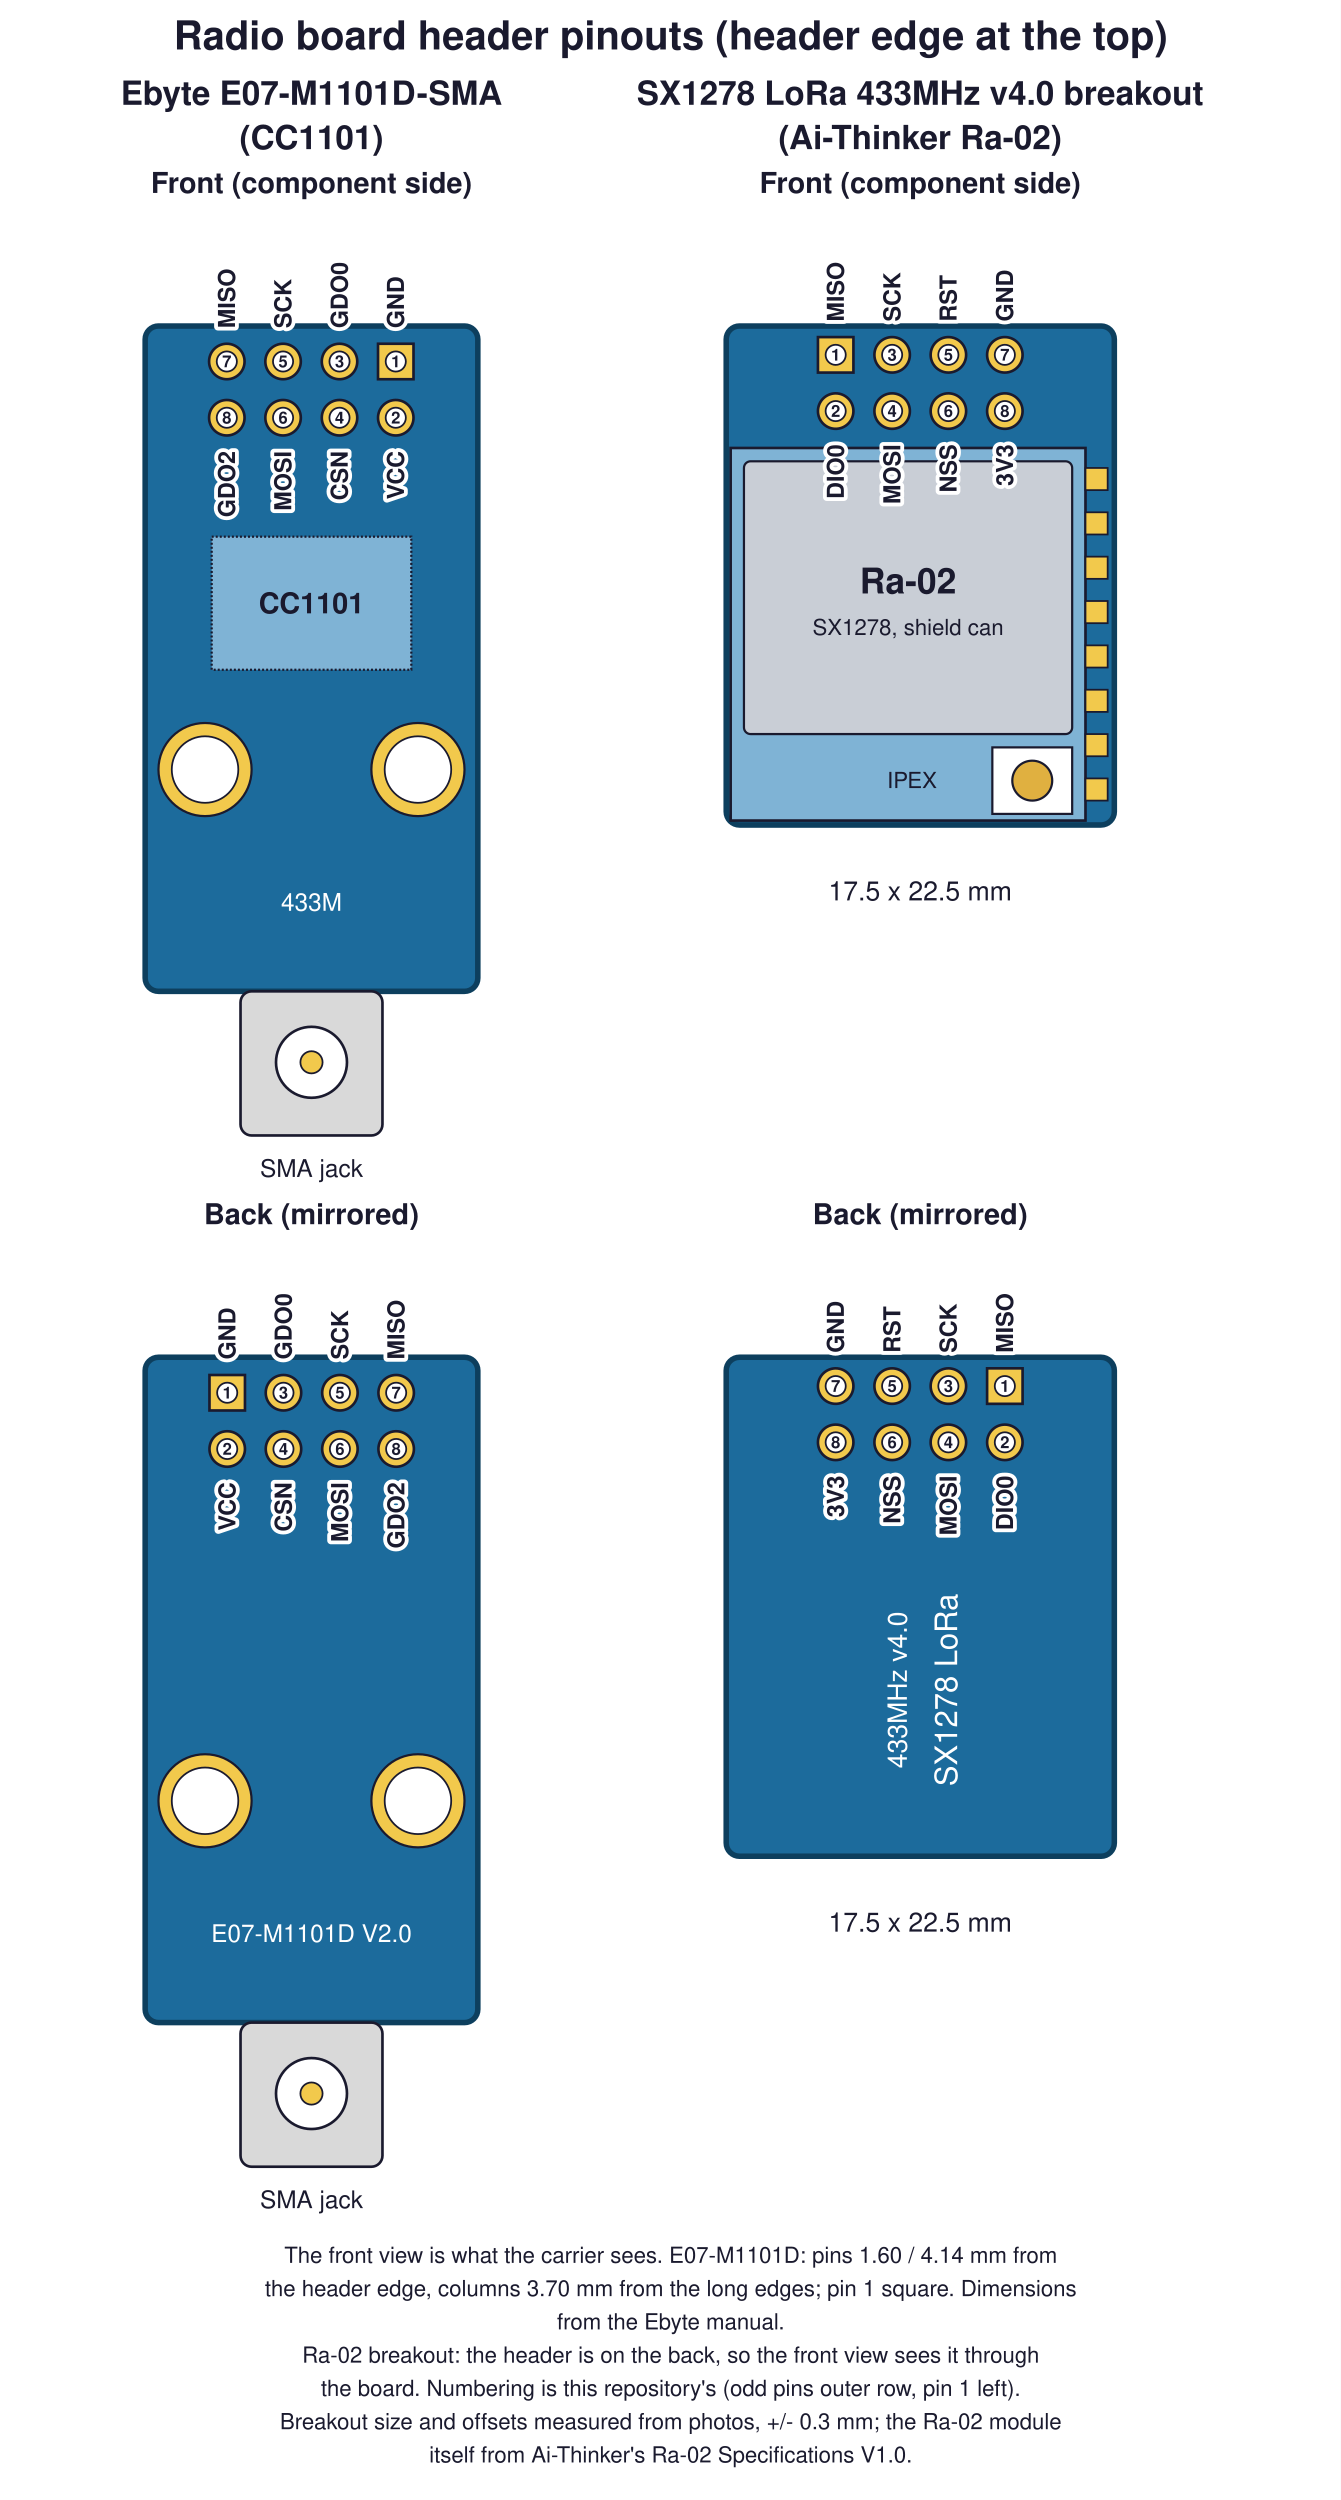
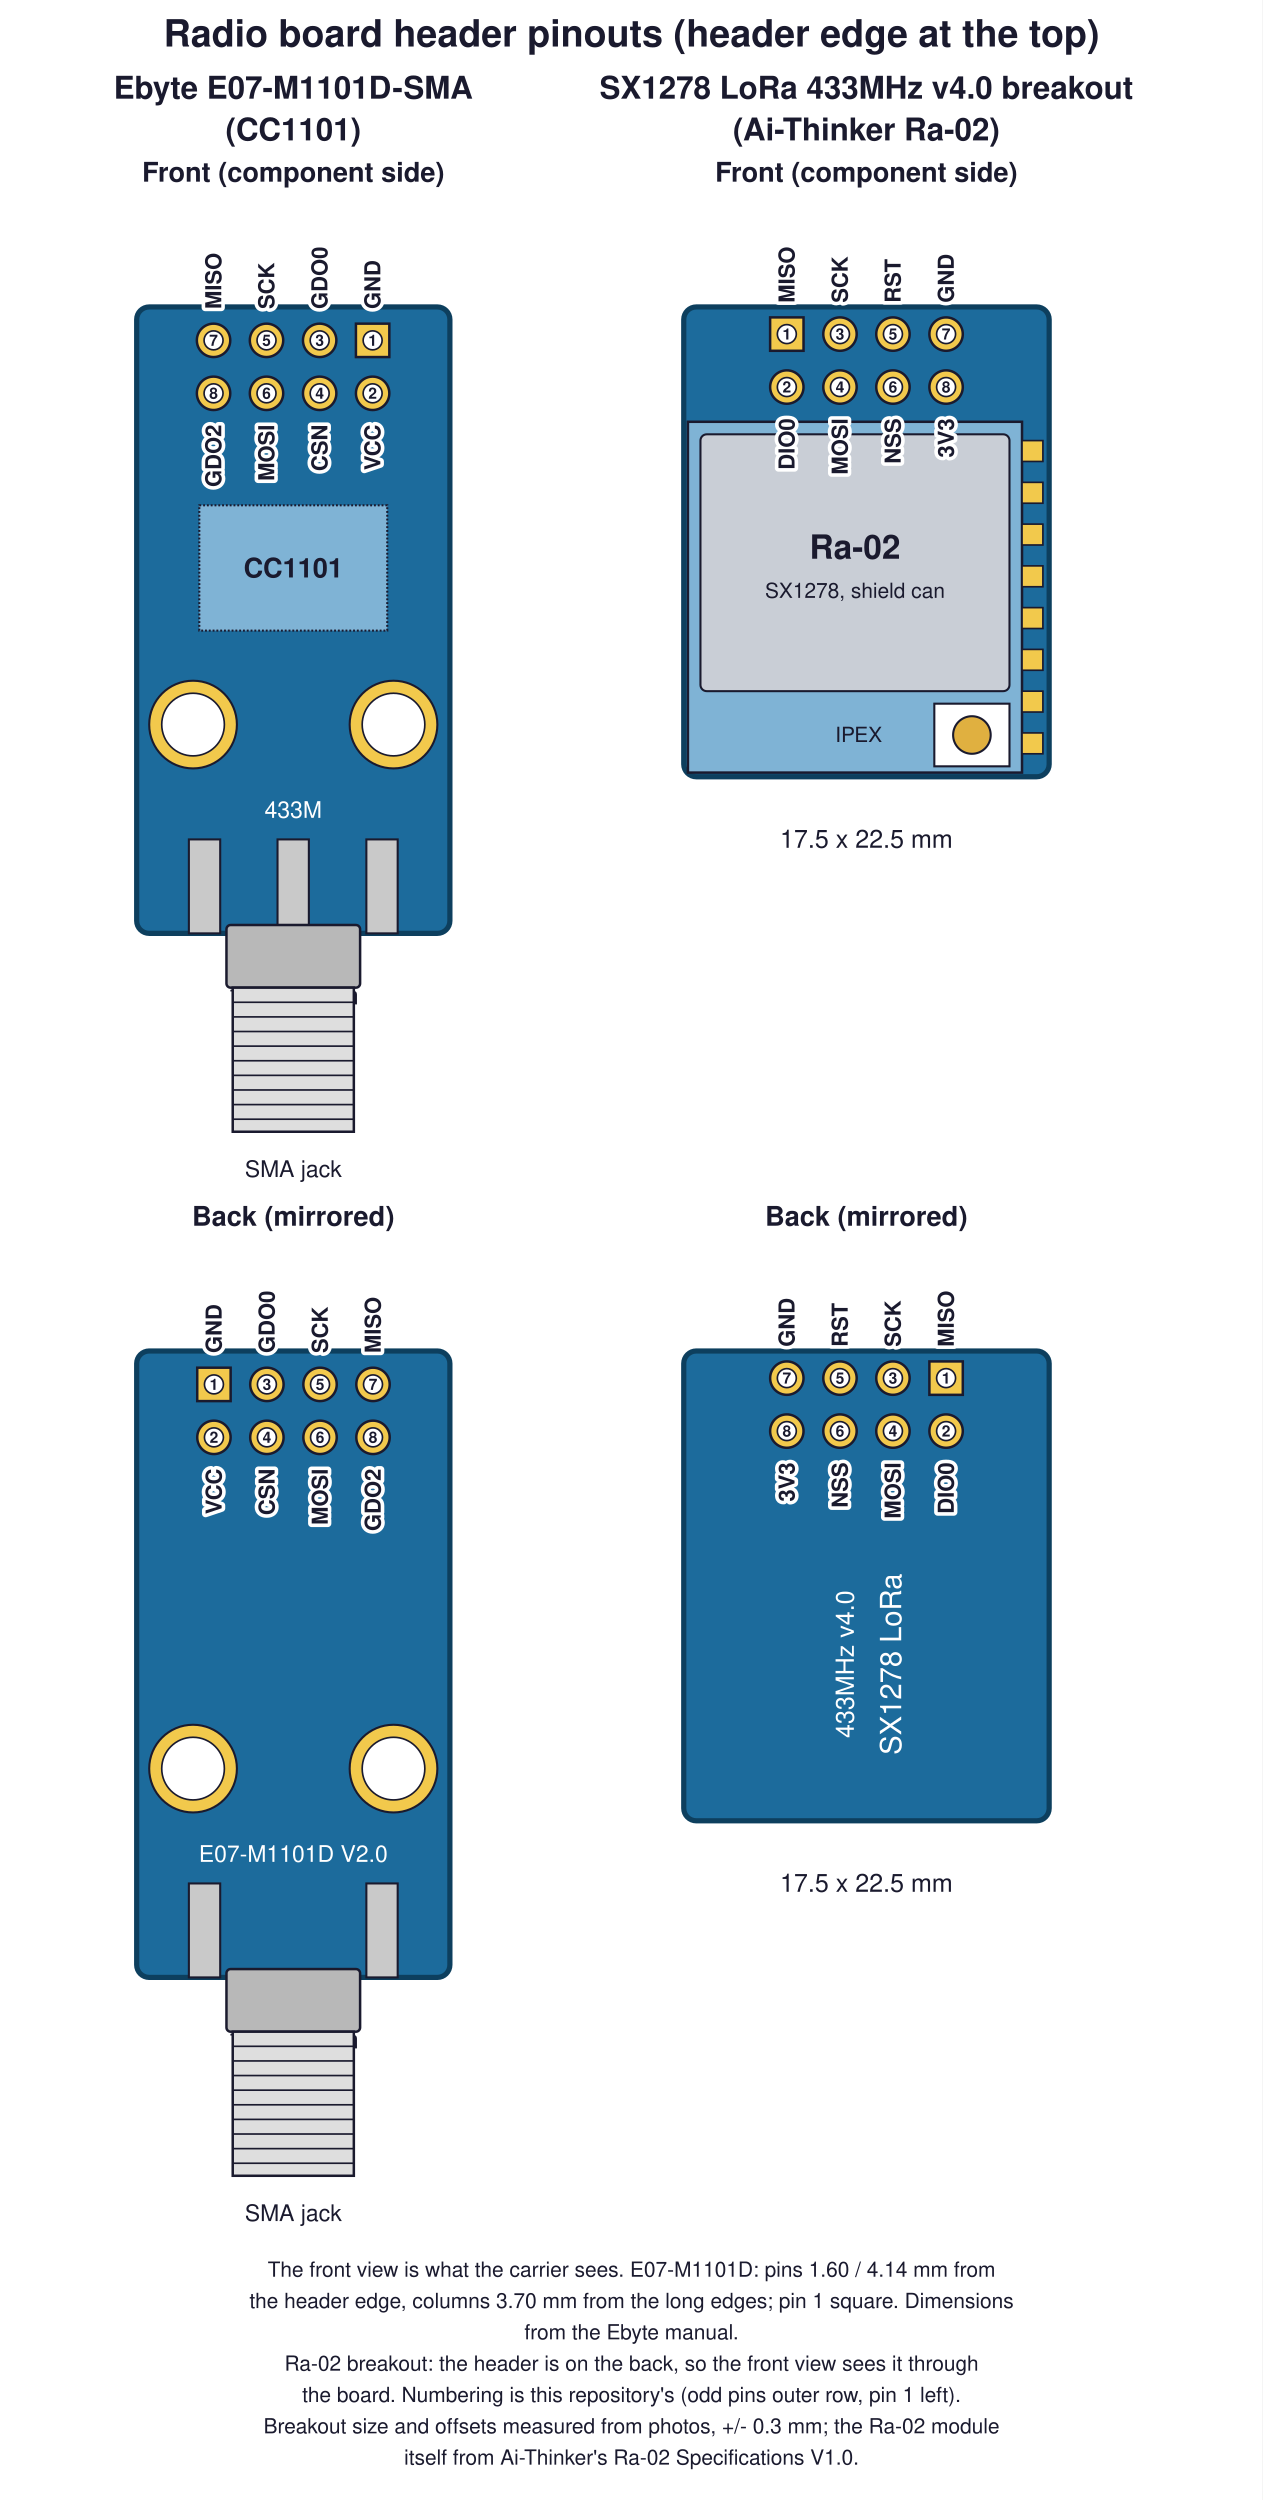
- <svg xmlns="http://www.w3.org/2000/svg" width="665" height="1240" viewBox="0 0 665 1240">
+ <svg xmlns="http://www.w3.org/2000/svg" width="665" height="1317" viewBox="0 0 665 1317">
  <rect width="100%" height="100%" fill="#ffffff" />
  <text x="332.7" y="17.6" font-size="19.8" font-family="Helvetica, Arial, sans-serif" font-weight="bold" fill="#1a1a2e" text-anchor="middle" dominant-baseline="middle">Radio board header pinouts (header edge at the top)</text>
  <text x="154.5" y="46.2" font-size="16.5" font-family="Helvetica, Arial, sans-serif" font-weight="bold" fill="#1a1a2e" text-anchor="middle" dominant-baseline="middle">Ebyte E07-M1101D-SMA</text>
  <text x="154.5" y="68.2" font-size="16.5" font-family="Helvetica, Arial, sans-serif" font-weight="bold" fill="#1a1a2e" text-anchor="middle" dominant-baseline="middle">(CC1101)</text>
  <g transform="translate(72.0 161.7)">
    <text x="82.5" y="-66.0" font-size="14.3" font-family="Helvetica, Arial, sans-serif" font-weight="bold" fill="#1a1a2e" text-anchor="middle">Front (component side)</text>
    <rect x="0.0" y="0.0" width="165.0" height="330.0" rx="6.6" fill="#1c6b9c" stroke="#0d3f5e" stroke-width="2.75" />
    <text x="82.5" y="363.0" font-size="13.2" font-family="Helvetica, Arial, sans-serif" font-weight="normal" fill="#1a1a2e" text-anchor="middle" dominant-baseline="middle">15 x 30 mm</text>
    <rect x="115.5" y="8.8" width="17.6" height="17.6" rx="0.0" fill="#f2c94c" stroke="#1a1a2e" stroke-width="1.32" />
    <circle cx="124.3" cy="17.6" r="5.0" fill="#ffffff" stroke="#1a1a2e" stroke-width="0.88" />
    <text x="124.3" y="17.6" font-size="8.2" font-family="Helvetica, Arial, sans-serif" font-weight="bold" fill="#1a1a2e" text-anchor="middle" dominant-baseline="middle">1</text>
    <text x="124.3" y="1.1" font-size="11.6" font-family="Helvetica, Arial, sans-serif" font-weight="bold" fill="#1a1a2e" text-anchor="start" dominant-baseline="middle" transform="rotate(-90 124.3 1.1)" stroke="#ffffff" stroke-width="3.8" paint-order="stroke" stroke-linejoin="round">GND</text>
    <circle cx="124.3" cy="45.5" r="8.8" fill="#f2c94c" stroke="#1a1a2e" stroke-width="1.32" />
    <circle cx="124.3" cy="45.5" r="5.0" fill="#ffffff" stroke="#1a1a2e" stroke-width="0.88" />
    <text x="124.3" y="45.5" font-size="8.2" font-family="Helvetica, Arial, sans-serif" font-weight="bold" fill="#1a1a2e" text-anchor="middle" dominant-baseline="middle">2</text>
    <text x="124.3" y="62.0" font-size="11.6" font-family="Helvetica, Arial, sans-serif" font-weight="bold" fill="#1a1a2e" text-anchor="end" dominant-baseline="middle" transform="rotate(-90 124.3 62.0)" stroke="#ffffff" stroke-width="3.8" paint-order="stroke" stroke-linejoin="round">VCC</text>
    <circle cx="96.4" cy="17.6" r="8.8" fill="#f2c94c" stroke="#1a1a2e" stroke-width="1.32" />
    <circle cx="96.4" cy="17.6" r="5.0" fill="#ffffff" stroke="#1a1a2e" stroke-width="0.88" />
    <text x="96.4" y="17.6" font-size="8.2" font-family="Helvetica, Arial, sans-serif" font-weight="bold" fill="#1a1a2e" text-anchor="middle" dominant-baseline="middle">3</text>
    <text x="96.4" y="1.1" font-size="11.6" font-family="Helvetica, Arial, sans-serif" font-weight="bold" fill="#1a1a2e" text-anchor="start" dominant-baseline="middle" transform="rotate(-90 96.4 1.1)" stroke="#ffffff" stroke-width="3.8" paint-order="stroke" stroke-linejoin="round">GDO0</text>
    <circle cx="96.4" cy="45.5" r="8.8" fill="#f2c94c" stroke="#1a1a2e" stroke-width="1.32" />
    <circle cx="96.4" cy="45.5" r="5.0" fill="#ffffff" stroke="#1a1a2e" stroke-width="0.88" />
    <text x="96.4" y="45.5" font-size="8.2" font-family="Helvetica, Arial, sans-serif" font-weight="bold" fill="#1a1a2e" text-anchor="middle" dominant-baseline="middle">4</text>
    <text x="96.4" y="62.0" font-size="11.6" font-family="Helvetica, Arial, sans-serif" font-weight="bold" fill="#1a1a2e" text-anchor="end" dominant-baseline="middle" transform="rotate(-90 96.4 62.0)" stroke="#ffffff" stroke-width="3.8" paint-order="stroke" stroke-linejoin="round">CSN</text>
    <circle cx="68.4" cy="17.6" r="8.8" fill="#f2c94c" stroke="#1a1a2e" stroke-width="1.32" />
    <circle cx="68.4" cy="17.6" r="5.0" fill="#ffffff" stroke="#1a1a2e" stroke-width="0.88" />
    <text x="68.4" y="17.6" font-size="8.2" font-family="Helvetica, Arial, sans-serif" font-weight="bold" fill="#1a1a2e" text-anchor="middle" dominant-baseline="middle">5</text>
    <text x="68.4" y="1.1" font-size="11.6" font-family="Helvetica, Arial, sans-serif" font-weight="bold" fill="#1a1a2e" text-anchor="start" dominant-baseline="middle" transform="rotate(-90 68.4 1.1)" stroke="#ffffff" stroke-width="3.8" paint-order="stroke" stroke-linejoin="round">SCK</text>
    <circle cx="68.4" cy="45.5" r="8.8" fill="#f2c94c" stroke="#1a1a2e" stroke-width="1.32" />
    <circle cx="68.4" cy="45.5" r="5.0" fill="#ffffff" stroke="#1a1a2e" stroke-width="0.88" />
    <text x="68.4" y="45.5" font-size="8.2" font-family="Helvetica, Arial, sans-serif" font-weight="bold" fill="#1a1a2e" text-anchor="middle" dominant-baseline="middle">6</text>
    <text x="68.4" y="62.0" font-size="11.6" font-family="Helvetica, Arial, sans-serif" font-weight="bold" fill="#1a1a2e" text-anchor="end" dominant-baseline="middle" transform="rotate(-90 68.4 62.0)" stroke="#ffffff" stroke-width="3.8" paint-order="stroke" stroke-linejoin="round">MOSI</text>
    <circle cx="40.5" cy="17.6" r="8.8" fill="#f2c94c" stroke="#1a1a2e" stroke-width="1.32" />
    <circle cx="40.5" cy="17.6" r="5.0" fill="#ffffff" stroke="#1a1a2e" stroke-width="0.88" />
    <text x="40.5" y="17.6" font-size="8.2" font-family="Helvetica, Arial, sans-serif" font-weight="bold" fill="#1a1a2e" text-anchor="middle" dominant-baseline="middle">7</text>
    <text x="40.5" y="1.1" font-size="11.6" font-family="Helvetica, Arial, sans-serif" font-weight="bold" fill="#1a1a2e" text-anchor="start" dominant-baseline="middle" transform="rotate(-90 40.5 1.1)" stroke="#ffffff" stroke-width="3.8" paint-order="stroke" stroke-linejoin="round">MISO</text>
    <circle cx="40.5" cy="45.5" r="8.8" fill="#f2c94c" stroke="#1a1a2e" stroke-width="1.32" />
    <circle cx="40.5" cy="45.5" r="5.0" fill="#ffffff" stroke="#1a1a2e" stroke-width="0.88" />
    <text x="40.5" y="45.5" font-size="8.2" font-family="Helvetica, Arial, sans-serif" font-weight="bold" fill="#1a1a2e" text-anchor="middle" dominant-baseline="middle">8</text>
    <text x="40.5" y="62.0" font-size="11.6" font-family="Helvetica, Arial, sans-serif" font-weight="bold" fill="#1a1a2e" text-anchor="end" dominant-baseline="middle" transform="rotate(-90 40.5 62.0)" stroke="#ffffff" stroke-width="3.8" paint-order="stroke" stroke-linejoin="round">GDO2</text>
    <circle cx="29.7" cy="220.0" r="23.1" fill="#f2c94c" stroke="#1a1a2e" stroke-width="1.10" />
    <circle cx="29.7" cy="220.0" r="16.5" fill="#ffffff" stroke="#1a1a2e" stroke-width="0.88" />
    <circle cx="135.3" cy="220.0" r="23.1" fill="#f2c94c" stroke="#1a1a2e" stroke-width="1.10" />
    <circle cx="135.3" cy="220.0" r="16.5" fill="#ffffff" stroke="#1a1a2e" stroke-width="0.88" />
    <rect x="33.0" y="104.5" width="99.0" height="66.0" rx="0.0" fill="#7fb3d5" stroke="#1a1a2e" stroke-width="1.10" stroke-dasharray="1 1" />
    <text x="82.5" y="137.5" font-size="14.3" font-family="Helvetica, Arial, sans-serif" font-weight="bold" fill="#1a1a2e" text-anchor="middle" dominant-baseline="middle">CC1101</text>
-     <rect x="47.3" y="330.0" width="70.4" height="71.5" rx="5.5" fill="#d9d9d9" stroke="#1a1a2e" stroke-width="1.32" />
-     <circle cx="82.5" cy="365.2" r="17.6" fill="#ffffff" stroke="#1a1a2e" stroke-width="1.32" />
-     <circle cx="82.5" cy="365.2" r="5.5" fill="#f2c94c" stroke="#1a1a2e" stroke-width="0.88" />
-     <text x="82.5" y="418.0" font-size="12.1" font-family="Helvetica, Arial, sans-serif" font-weight="normal" fill="#1a1a2e" text-anchor="middle" dominant-baseline="middle">SMA jack</text>
-     <text x="82.5" y="286.0" font-size="12.1" font-family="Helvetica, Arial, sans-serif" font-weight="normal" fill="#ffffff" text-anchor="middle" dominant-baseline="middle">433M</text>
-   </g>
-   <g transform="translate(72.0 673.2)">
+     <rect x="27.5" y="280.5" width="16.5" height="49.5" rx="0.0" fill="#c9c9c9" stroke="#1a1a2e" stroke-width="1.10" />
+     <rect x="121.0" y="280.5" width="16.5" height="49.5" rx="0.0" fill="#c9c9c9" stroke="#1a1a2e" stroke-width="1.10" />
+     <rect x="74.2" y="280.5" width="16.5" height="49.5" rx="0.0" fill="#c9c9c9" stroke="#1a1a2e" stroke-width="1.10" />
+     <rect x="47.3" y="325.6" width="70.4" height="33.0" rx="2.2" fill="#b8b8b8" stroke="#1a1a2e" stroke-width="1.32" />
+     <rect x="50.6" y="358.6" width="63.8" height="75.9" rx="0.0" fill="#dedede" stroke="#1a1a2e" stroke-width="1.32" />
+     <line x1="50.6" y1="366.3" x2="114.4" y2="366.3" stroke="#1a1a2e" stroke-width="0.88" />
+     <line x1="50.6" y1="374.0" x2="114.4" y2="374.0" stroke="#1a1a2e" stroke-width="0.88" />
+     <line x1="50.6" y1="381.7" x2="114.4" y2="381.7" stroke="#1a1a2e" stroke-width="0.88" />
+     <line x1="50.6" y1="389.4" x2="114.4" y2="389.4" stroke="#1a1a2e" stroke-width="0.88" />
+     <line x1="50.6" y1="397.1" x2="114.4" y2="397.1" stroke="#1a1a2e" stroke-width="0.88" />
+     <line x1="50.6" y1="404.8" x2="114.4" y2="404.8" stroke="#1a1a2e" stroke-width="0.88" />
+     <line x1="50.6" y1="412.5" x2="114.4" y2="412.5" stroke="#1a1a2e" stroke-width="0.88" />
+     <line x1="50.6" y1="420.2" x2="114.4" y2="420.2" stroke="#1a1a2e" stroke-width="0.88" />
+     <line x1="50.6" y1="427.9" x2="114.4" y2="427.9" stroke="#1a1a2e" stroke-width="0.88" />
+     <text x="82.5" y="454.3" font-size="12.1" font-family="Helvetica, Arial, sans-serif" font-weight="normal" fill="#1a1a2e" text-anchor="middle" dominant-baseline="middle">SMA jack</text>
+     <text x="82.5" y="265.1" font-size="12.1" font-family="Helvetica, Arial, sans-serif" font-weight="normal" fill="#ffffff" text-anchor="middle" dominant-baseline="middle">433M</text>
+   </g>
+   <g transform="translate(72.0 711.7)">
    <text x="82.5" y="-66.0" font-size="14.3" font-family="Helvetica, Arial, sans-serif" font-weight="bold" fill="#1a1a2e" text-anchor="middle">Back (mirrored)</text>
    <rect x="0.0" y="0.0" width="165.0" height="330.0" rx="6.6" fill="#1c6b9c" stroke="#0d3f5e" stroke-width="2.75" />
    <text x="82.5" y="363.0" font-size="13.2" font-family="Helvetica, Arial, sans-serif" font-weight="normal" fill="#1a1a2e" text-anchor="middle" dominant-baseline="middle">15 x 30 mm</text>
    <rect x="31.9" y="8.8" width="17.6" height="17.6" rx="0.0" fill="#f2c94c" stroke="#1a1a2e" stroke-width="1.32" />
    <circle cx="40.7" cy="17.6" r="5.0" fill="#ffffff" stroke="#1a1a2e" stroke-width="0.88" />
    <text x="40.7" y="17.6" font-size="8.2" font-family="Helvetica, Arial, sans-serif" font-weight="bold" fill="#1a1a2e" text-anchor="middle" dominant-baseline="middle">1</text>
    <text x="40.7" y="1.1" font-size="11.6" font-family="Helvetica, Arial, sans-serif" font-weight="bold" fill="#1a1a2e" text-anchor="start" dominant-baseline="middle" transform="rotate(-90 40.7 1.1)" stroke="#ffffff" stroke-width="3.8" paint-order="stroke" stroke-linejoin="round">GND</text>
    <circle cx="40.7" cy="45.5" r="8.8" fill="#f2c94c" stroke="#1a1a2e" stroke-width="1.32" />
    <circle cx="40.7" cy="45.5" r="5.0" fill="#ffffff" stroke="#1a1a2e" stroke-width="0.88" />
    <text x="40.7" y="45.5" font-size="8.2" font-family="Helvetica, Arial, sans-serif" font-weight="bold" fill="#1a1a2e" text-anchor="middle" dominant-baseline="middle">2</text>
    <text x="40.7" y="62.0" font-size="11.6" font-family="Helvetica, Arial, sans-serif" font-weight="bold" fill="#1a1a2e" text-anchor="end" dominant-baseline="middle" transform="rotate(-90 40.7 62.0)" stroke="#ffffff" stroke-width="3.8" paint-order="stroke" stroke-linejoin="round">VCC</text>
    <circle cx="68.6" cy="17.6" r="8.8" fill="#f2c94c" stroke="#1a1a2e" stroke-width="1.32" />
    <circle cx="68.6" cy="17.6" r="5.0" fill="#ffffff" stroke="#1a1a2e" stroke-width="0.88" />
    <text x="68.6" y="17.6" font-size="8.2" font-family="Helvetica, Arial, sans-serif" font-weight="bold" fill="#1a1a2e" text-anchor="middle" dominant-baseline="middle">3</text>
    <text x="68.6" y="1.1" font-size="11.6" font-family="Helvetica, Arial, sans-serif" font-weight="bold" fill="#1a1a2e" text-anchor="start" dominant-baseline="middle" transform="rotate(-90 68.6 1.1)" stroke="#ffffff" stroke-width="3.8" paint-order="stroke" stroke-linejoin="round">GDO0</text>
    <circle cx="68.6" cy="45.5" r="8.8" fill="#f2c94c" stroke="#1a1a2e" stroke-width="1.32" />
    <circle cx="68.6" cy="45.5" r="5.0" fill="#ffffff" stroke="#1a1a2e" stroke-width="0.88" />
    <text x="68.6" y="45.5" font-size="8.2" font-family="Helvetica, Arial, sans-serif" font-weight="bold" fill="#1a1a2e" text-anchor="middle" dominant-baseline="middle">4</text>
    <text x="68.6" y="62.0" font-size="11.6" font-family="Helvetica, Arial, sans-serif" font-weight="bold" fill="#1a1a2e" text-anchor="end" dominant-baseline="middle" transform="rotate(-90 68.6 62.0)" stroke="#ffffff" stroke-width="3.8" paint-order="stroke" stroke-linejoin="round">CSN</text>
    <circle cx="96.6" cy="17.6" r="8.8" fill="#f2c94c" stroke="#1a1a2e" stroke-width="1.32" />
    <circle cx="96.6" cy="17.6" r="5.0" fill="#ffffff" stroke="#1a1a2e" stroke-width="0.88" />
    <text x="96.6" y="17.6" font-size="8.2" font-family="Helvetica, Arial, sans-serif" font-weight="bold" fill="#1a1a2e" text-anchor="middle" dominant-baseline="middle">5</text>
    <text x="96.6" y="1.1" font-size="11.6" font-family="Helvetica, Arial, sans-serif" font-weight="bold" fill="#1a1a2e" text-anchor="start" dominant-baseline="middle" transform="rotate(-90 96.6 1.1)" stroke="#ffffff" stroke-width="3.8" paint-order="stroke" stroke-linejoin="round">SCK</text>
    <circle cx="96.6" cy="45.5" r="8.8" fill="#f2c94c" stroke="#1a1a2e" stroke-width="1.32" />
    <circle cx="96.6" cy="45.5" r="5.0" fill="#ffffff" stroke="#1a1a2e" stroke-width="0.88" />
    <text x="96.6" y="45.5" font-size="8.2" font-family="Helvetica, Arial, sans-serif" font-weight="bold" fill="#1a1a2e" text-anchor="middle" dominant-baseline="middle">6</text>
    <text x="96.6" y="62.0" font-size="11.6" font-family="Helvetica, Arial, sans-serif" font-weight="bold" fill="#1a1a2e" text-anchor="end" dominant-baseline="middle" transform="rotate(-90 96.6 62.0)" stroke="#ffffff" stroke-width="3.8" paint-order="stroke" stroke-linejoin="round">MOSI</text>
    <circle cx="124.5" cy="17.6" r="8.8" fill="#f2c94c" stroke="#1a1a2e" stroke-width="1.32" />
    <circle cx="124.5" cy="17.6" r="5.0" fill="#ffffff" stroke="#1a1a2e" stroke-width="0.88" />
    <text x="124.5" y="17.6" font-size="8.2" font-family="Helvetica, Arial, sans-serif" font-weight="bold" fill="#1a1a2e" text-anchor="middle" dominant-baseline="middle">7</text>
    <text x="124.5" y="1.1" font-size="11.6" font-family="Helvetica, Arial, sans-serif" font-weight="bold" fill="#1a1a2e" text-anchor="start" dominant-baseline="middle" transform="rotate(-90 124.5 1.1)" stroke="#ffffff" stroke-width="3.8" paint-order="stroke" stroke-linejoin="round">MISO</text>
    <circle cx="124.5" cy="45.5" r="8.8" fill="#f2c94c" stroke="#1a1a2e" stroke-width="1.32" />
    <circle cx="124.5" cy="45.5" r="5.0" fill="#ffffff" stroke="#1a1a2e" stroke-width="0.88" />
    <text x="124.5" y="45.5" font-size="8.2" font-family="Helvetica, Arial, sans-serif" font-weight="bold" fill="#1a1a2e" text-anchor="middle" dominant-baseline="middle">8</text>
    <text x="124.5" y="62.0" font-size="11.6" font-family="Helvetica, Arial, sans-serif" font-weight="bold" fill="#1a1a2e" text-anchor="end" dominant-baseline="middle" transform="rotate(-90 124.5 62.0)" stroke="#ffffff" stroke-width="3.8" paint-order="stroke" stroke-linejoin="round">GDO2</text>
    <circle cx="135.3" cy="220.0" r="23.1" fill="#f2c94c" stroke="#1a1a2e" stroke-width="1.10" />
    <circle cx="135.3" cy="220.0" r="16.5" fill="#ffffff" stroke="#1a1a2e" stroke-width="0.88" />
    <circle cx="29.7" cy="220.0" r="23.1" fill="#f2c94c" stroke="#1a1a2e" stroke-width="1.10" />
    <circle cx="29.7" cy="220.0" r="16.5" fill="#ffffff" stroke="#1a1a2e" stroke-width="0.88" />
-     <rect x="47.3" y="330.0" width="70.4" height="71.5" rx="5.5" fill="#d9d9d9" stroke="#1a1a2e" stroke-width="1.32" />
-     <circle cx="82.5" cy="365.2" r="17.6" fill="#ffffff" stroke="#1a1a2e" stroke-width="1.32" />
-     <circle cx="82.5" cy="365.2" r="5.5" fill="#f2c94c" stroke="#1a1a2e" stroke-width="0.88" />
-     <text x="82.5" y="418.0" font-size="12.1" font-family="Helvetica, Arial, sans-serif" font-weight="normal" fill="#1a1a2e" text-anchor="middle" dominant-baseline="middle">SMA jack</text>
-     <text x="82.5" y="286.0" font-size="12.1" font-family="Helvetica, Arial, sans-serif" font-weight="normal" fill="#ffffff" text-anchor="middle" dominant-baseline="middle">E07-M1101D V2.0</text>
+     <rect x="121.0" y="280.5" width="16.5" height="49.5" rx="0.0" fill="#c9c9c9" stroke="#1a1a2e" stroke-width="1.10" />
+     <rect x="27.5" y="280.5" width="16.5" height="49.5" rx="0.0" fill="#c9c9c9" stroke="#1a1a2e" stroke-width="1.10" />
+     <rect x="47.3" y="325.6" width="70.4" height="33.0" rx="2.2" fill="#b8b8b8" stroke="#1a1a2e" stroke-width="1.32" />
+     <rect x="50.6" y="358.6" width="63.8" height="75.9" rx="0.0" fill="#dedede" stroke="#1a1a2e" stroke-width="1.32" />
+     <line x1="114.4" y1="366.3" x2="50.6" y2="366.3" stroke="#1a1a2e" stroke-width="0.88" />
+     <line x1="114.4" y1="374.0" x2="50.6" y2="374.0" stroke="#1a1a2e" stroke-width="0.88" />
+     <line x1="114.4" y1="381.7" x2="50.6" y2="381.7" stroke="#1a1a2e" stroke-width="0.88" />
+     <line x1="114.4" y1="389.4" x2="50.6" y2="389.4" stroke="#1a1a2e" stroke-width="0.88" />
+     <line x1="114.4" y1="397.1" x2="50.6" y2="397.1" stroke="#1a1a2e" stroke-width="0.88" />
+     <line x1="114.4" y1="404.8" x2="50.6" y2="404.8" stroke="#1a1a2e" stroke-width="0.88" />
+     <line x1="114.4" y1="412.5" x2="50.6" y2="412.5" stroke="#1a1a2e" stroke-width="0.88" />
+     <line x1="114.4" y1="420.2" x2="50.6" y2="420.2" stroke="#1a1a2e" stroke-width="0.88" />
+     <line x1="114.4" y1="427.9" x2="50.6" y2="427.9" stroke="#1a1a2e" stroke-width="0.88" />
+     <text x="82.5" y="454.3" font-size="12.1" font-family="Helvetica, Arial, sans-serif" font-weight="normal" fill="#1a1a2e" text-anchor="middle" dominant-baseline="middle">SMA jack</text>
+     <text x="82.5" y="265.1" font-size="12.1" font-family="Helvetica, Arial, sans-serif" font-weight="normal" fill="#ffffff" text-anchor="middle" dominant-baseline="middle">E07-M1101D V2.0</text>
  </g>
  <text x="456.4" y="46.2" font-size="16.5" font-family="Helvetica, Arial, sans-serif" font-weight="bold" fill="#1a1a2e" text-anchor="middle" dominant-baseline="middle">SX1278 LoRa 433MHz v4.0 breakout</text>
  <text x="456.4" y="68.2" font-size="16.5" font-family="Helvetica, Arial, sans-serif" font-weight="bold" fill="#1a1a2e" text-anchor="middle" dominant-baseline="middle">(Ai-Thinker Ra-02)</text>
  <g transform="translate(360.2 161.7)">
    <text x="96.2" y="-66.0" font-size="14.3" font-family="Helvetica, Arial, sans-serif" font-weight="bold" fill="#1a1a2e" text-anchor="middle">Front (component side)</text>
    <rect x="0.0" y="0.0" width="192.5" height="247.5" rx="6.6" fill="#1c6b9c" stroke="#0d3f5e" stroke-width="2.75" />
    <text x="96.2" y="280.5" font-size="13.2" font-family="Helvetica, Arial, sans-serif" font-weight="normal" fill="#1a1a2e" text-anchor="middle" dominant-baseline="middle">17.5 x 22.5 mm</text>
    <rect x="2.2" y="60.5" width="176.0" height="184.8" rx="0.0" fill="#7fb3d5" stroke="#1a1a2e" stroke-width="1.32" />
    <rect x="8.8" y="67.1" width="162.8" height="135.3" rx="3.3" fill="#c9ced6" stroke="#1a1a2e" stroke-width="1.10" />
    <text x="90.2" y="126.5" font-size="17.6" font-family="Helvetica, Arial, sans-serif" font-weight="bold" fill="#1a1a2e" text-anchor="middle" dominant-baseline="middle">Ra-02</text>
    <text x="90.2" y="149.6" font-size="11.0" font-family="Helvetica, Arial, sans-serif" font-weight="normal" fill="#1a1a2e" text-anchor="middle" dominant-baseline="middle">SX1278, shield can</text>
    <rect x="178.2" y="70.4" width="11.0" height="11.0" rx="0.0" fill="#f2c94c" stroke="#1a1a2e" stroke-width="0.88" />
    <rect x="178.2" y="92.4" width="11.0" height="11.0" rx="0.0" fill="#f2c94c" stroke="#1a1a2e" stroke-width="0.88" />
    <rect x="178.2" y="114.4" width="11.0" height="11.0" rx="0.0" fill="#f2c94c" stroke="#1a1a2e" stroke-width="0.88" />
    <rect x="178.2" y="136.4" width="11.0" height="11.0" rx="0.0" fill="#f2c94c" stroke="#1a1a2e" stroke-width="0.88" />
    <rect x="178.2" y="158.4" width="11.0" height="11.0" rx="0.0" fill="#f2c94c" stroke="#1a1a2e" stroke-width="0.88" />
    <rect x="178.2" y="180.4" width="11.0" height="11.0" rx="0.0" fill="#f2c94c" stroke="#1a1a2e" stroke-width="0.88" />
    <rect x="178.2" y="202.4" width="11.0" height="11.0" rx="0.0" fill="#f2c94c" stroke="#1a1a2e" stroke-width="0.88" />
    <rect x="178.2" y="224.4" width="11.0" height="11.0" rx="0.0" fill="#f2c94c" stroke="#1a1a2e" stroke-width="0.88" />
    <rect x="132.0" y="209.0" width="39.6" height="33.0" rx="0.0" fill="#ffffff" stroke="#1a1a2e" stroke-width="1.10" />
    <circle cx="151.8" cy="225.5" r="9.9" fill="#e0b040" stroke="#1a1a2e" stroke-width="1.10" />
    <text x="104.5" y="225.5" font-size="11.0" font-family="Helvetica, Arial, sans-serif" font-weight="normal" fill="#1a1a2e" text-anchor="end" dominant-baseline="middle">IPEX</text>
    <rect x="45.5" y="5.5" width="17.6" height="17.6" rx="0.0" fill="#f2c94c" stroke="#1a1a2e" stroke-width="1.32" />
    <circle cx="54.3" cy="14.3" r="5.0" fill="#ffffff" stroke="#1a1a2e" stroke-width="0.88" />
    <text x="54.3" y="14.3" font-size="8.2" font-family="Helvetica, Arial, sans-serif" font-weight="bold" fill="#1a1a2e" text-anchor="middle" dominant-baseline="middle">1</text>
    <text x="54.3" y="-2.2" font-size="11.6" font-family="Helvetica, Arial, sans-serif" font-weight="bold" fill="#1a1a2e" text-anchor="start" dominant-baseline="middle" transform="rotate(-90 54.3 -2.2)" stroke="#ffffff" stroke-width="3.8" paint-order="stroke" stroke-linejoin="round">MISO</text>
    <circle cx="54.3" cy="42.2" r="8.8" fill="#f2c94c" stroke="#1a1a2e" stroke-width="1.32" />
    <circle cx="54.3" cy="42.2" r="5.0" fill="#ffffff" stroke="#1a1a2e" stroke-width="0.88" />
    <text x="54.3" y="42.2" font-size="8.2" font-family="Helvetica, Arial, sans-serif" font-weight="bold" fill="#1a1a2e" text-anchor="middle" dominant-baseline="middle">2</text>
    <text x="54.3" y="58.7" font-size="11.6" font-family="Helvetica, Arial, sans-serif" font-weight="bold" fill="#1a1a2e" text-anchor="end" dominant-baseline="middle" transform="rotate(-90 54.3 58.7)" stroke="#ffffff" stroke-width="3.8" paint-order="stroke" stroke-linejoin="round">DIO0</text>
    <circle cx="82.3" cy="14.3" r="8.8" fill="#f2c94c" stroke="#1a1a2e" stroke-width="1.32" />
    <circle cx="82.3" cy="14.3" r="5.0" fill="#ffffff" stroke="#1a1a2e" stroke-width="0.88" />
    <text x="82.3" y="14.3" font-size="8.2" font-family="Helvetica, Arial, sans-serif" font-weight="bold" fill="#1a1a2e" text-anchor="middle" dominant-baseline="middle">3</text>
    <text x="82.3" y="-2.2" font-size="11.6" font-family="Helvetica, Arial, sans-serif" font-weight="bold" fill="#1a1a2e" text-anchor="start" dominant-baseline="middle" transform="rotate(-90 82.3 -2.2)" stroke="#ffffff" stroke-width="3.8" paint-order="stroke" stroke-linejoin="round">SCK</text>
    <circle cx="82.3" cy="42.2" r="8.8" fill="#f2c94c" stroke="#1a1a2e" stroke-width="1.32" />
    <circle cx="82.3" cy="42.2" r="5.0" fill="#ffffff" stroke="#1a1a2e" stroke-width="0.88" />
    <text x="82.3" y="42.2" font-size="8.2" font-family="Helvetica, Arial, sans-serif" font-weight="bold" fill="#1a1a2e" text-anchor="middle" dominant-baseline="middle">4</text>
    <text x="82.3" y="58.7" font-size="11.6" font-family="Helvetica, Arial, sans-serif" font-weight="bold" fill="#1a1a2e" text-anchor="end" dominant-baseline="middle" transform="rotate(-90 82.3 58.7)" stroke="#ffffff" stroke-width="3.8" paint-order="stroke" stroke-linejoin="round">MOSI</text>
    <circle cx="110.2" cy="14.3" r="8.8" fill="#f2c94c" stroke="#1a1a2e" stroke-width="1.32" />
    <circle cx="110.2" cy="14.3" r="5.0" fill="#ffffff" stroke="#1a1a2e" stroke-width="0.88" />
    <text x="110.2" y="14.3" font-size="8.2" font-family="Helvetica, Arial, sans-serif" font-weight="bold" fill="#1a1a2e" text-anchor="middle" dominant-baseline="middle">5</text>
    <text x="110.2" y="-2.2" font-size="11.6" font-family="Helvetica, Arial, sans-serif" font-weight="bold" fill="#1a1a2e" text-anchor="start" dominant-baseline="middle" transform="rotate(-90 110.2 -2.2)" stroke="#ffffff" stroke-width="3.8" paint-order="stroke" stroke-linejoin="round">RST</text>
    <circle cx="110.2" cy="42.2" r="8.8" fill="#f2c94c" stroke="#1a1a2e" stroke-width="1.32" />
    <circle cx="110.2" cy="42.2" r="5.0" fill="#ffffff" stroke="#1a1a2e" stroke-width="0.88" />
    <text x="110.2" y="42.2" font-size="8.2" font-family="Helvetica, Arial, sans-serif" font-weight="bold" fill="#1a1a2e" text-anchor="middle" dominant-baseline="middle">6</text>
    <text x="110.2" y="58.7" font-size="11.6" font-family="Helvetica, Arial, sans-serif" font-weight="bold" fill="#1a1a2e" text-anchor="end" dominant-baseline="middle" transform="rotate(-90 110.2 58.7)" stroke="#ffffff" stroke-width="3.8" paint-order="stroke" stroke-linejoin="round">NSS</text>
    <circle cx="138.2" cy="14.3" r="8.8" fill="#f2c94c" stroke="#1a1a2e" stroke-width="1.32" />
    <circle cx="138.2" cy="14.3" r="5.0" fill="#ffffff" stroke="#1a1a2e" stroke-width="0.88" />
    <text x="138.2" y="14.3" font-size="8.2" font-family="Helvetica, Arial, sans-serif" font-weight="bold" fill="#1a1a2e" text-anchor="middle" dominant-baseline="middle">7</text>
    <text x="138.2" y="-2.2" font-size="11.6" font-family="Helvetica, Arial, sans-serif" font-weight="bold" fill="#1a1a2e" text-anchor="start" dominant-baseline="middle" transform="rotate(-90 138.2 -2.2)" stroke="#ffffff" stroke-width="3.8" paint-order="stroke" stroke-linejoin="round">GND</text>
    <circle cx="138.2" cy="42.2" r="8.8" fill="#f2c94c" stroke="#1a1a2e" stroke-width="1.32" />
    <circle cx="138.2" cy="42.2" r="5.0" fill="#ffffff" stroke="#1a1a2e" stroke-width="0.88" />
    <text x="138.2" y="42.2" font-size="8.2" font-family="Helvetica, Arial, sans-serif" font-weight="bold" fill="#1a1a2e" text-anchor="middle" dominant-baseline="middle">8</text>
    <text x="138.2" y="58.7" font-size="11.6" font-family="Helvetica, Arial, sans-serif" font-weight="bold" fill="#1a1a2e" text-anchor="end" dominant-baseline="middle" transform="rotate(-90 138.2 58.7)" stroke="#ffffff" stroke-width="3.8" paint-order="stroke" stroke-linejoin="round">3V3</text>
  </g>
-   <g transform="translate(360.2 673.2)">
+   <g transform="translate(360.2 711.7)">
    <text x="96.2" y="-66.0" font-size="14.3" font-family="Helvetica, Arial, sans-serif" font-weight="bold" fill="#1a1a2e" text-anchor="middle">Back (mirrored)</text>
    <rect x="0.0" y="0.0" width="192.5" height="247.5" rx="6.6" fill="#1c6b9c" stroke="#0d3f5e" stroke-width="2.75" />
    <text x="96.2" y="280.5" font-size="13.2" font-family="Helvetica, Arial, sans-serif" font-weight="normal" fill="#1a1a2e" text-anchor="middle" dominant-baseline="middle">17.5 x 22.5 mm</text>
    <text x="109.4" y="165.0" font-size="15.4" font-family="Helvetica, Arial, sans-serif" font-weight="normal" fill="#ffffff" text-anchor="middle" dominant-baseline="middle" transform="rotate(-90 109.4 165.0)">SX1278 LoRa</text>
    <text x="85.2" y="165.0" font-size="13.2" font-family="Helvetica, Arial, sans-serif" font-weight="normal" fill="#ffffff" text-anchor="middle" dominant-baseline="middle" transform="rotate(-90 85.2 165.0)">433MHz v4.0</text>
    <rect x="129.4" y="5.5" width="17.6" height="17.6" rx="0.0" fill="#f2c94c" stroke="#1a1a2e" stroke-width="1.32" />
    <circle cx="138.2" cy="14.3" r="5.0" fill="#ffffff" stroke="#1a1a2e" stroke-width="0.88" />
    <text x="138.2" y="14.3" font-size="8.2" font-family="Helvetica, Arial, sans-serif" font-weight="bold" fill="#1a1a2e" text-anchor="middle" dominant-baseline="middle">1</text>
    <text x="138.2" y="-2.2" font-size="11.6" font-family="Helvetica, Arial, sans-serif" font-weight="bold" fill="#1a1a2e" text-anchor="start" dominant-baseline="middle" transform="rotate(-90 138.2 -2.2)" stroke="#ffffff" stroke-width="3.8" paint-order="stroke" stroke-linejoin="round">MISO</text>
    <circle cx="138.2" cy="42.2" r="8.8" fill="#f2c94c" stroke="#1a1a2e" stroke-width="1.32" />
    <circle cx="138.2" cy="42.2" r="5.0" fill="#ffffff" stroke="#1a1a2e" stroke-width="0.88" />
    <text x="138.2" y="42.2" font-size="8.2" font-family="Helvetica, Arial, sans-serif" font-weight="bold" fill="#1a1a2e" text-anchor="middle" dominant-baseline="middle">2</text>
    <text x="138.2" y="58.7" font-size="11.6" font-family="Helvetica, Arial, sans-serif" font-weight="bold" fill="#1a1a2e" text-anchor="end" dominant-baseline="middle" transform="rotate(-90 138.2 58.7)" stroke="#ffffff" stroke-width="3.8" paint-order="stroke" stroke-linejoin="round">DIO0</text>
    <circle cx="110.2" cy="14.3" r="8.8" fill="#f2c94c" stroke="#1a1a2e" stroke-width="1.32" />
    <circle cx="110.2" cy="14.3" r="5.0" fill="#ffffff" stroke="#1a1a2e" stroke-width="0.88" />
    <text x="110.2" y="14.3" font-size="8.2" font-family="Helvetica, Arial, sans-serif" font-weight="bold" fill="#1a1a2e" text-anchor="middle" dominant-baseline="middle">3</text>
    <text x="110.2" y="-2.2" font-size="11.6" font-family="Helvetica, Arial, sans-serif" font-weight="bold" fill="#1a1a2e" text-anchor="start" dominant-baseline="middle" transform="rotate(-90 110.2 -2.2)" stroke="#ffffff" stroke-width="3.8" paint-order="stroke" stroke-linejoin="round">SCK</text>
    <circle cx="110.2" cy="42.2" r="8.8" fill="#f2c94c" stroke="#1a1a2e" stroke-width="1.32" />
    <circle cx="110.2" cy="42.2" r="5.0" fill="#ffffff" stroke="#1a1a2e" stroke-width="0.88" />
    <text x="110.2" y="42.2" font-size="8.2" font-family="Helvetica, Arial, sans-serif" font-weight="bold" fill="#1a1a2e" text-anchor="middle" dominant-baseline="middle">4</text>
    <text x="110.2" y="58.7" font-size="11.6" font-family="Helvetica, Arial, sans-serif" font-weight="bold" fill="#1a1a2e" text-anchor="end" dominant-baseline="middle" transform="rotate(-90 110.2 58.7)" stroke="#ffffff" stroke-width="3.8" paint-order="stroke" stroke-linejoin="round">MOSI</text>
    <circle cx="82.3" cy="14.3" r="8.8" fill="#f2c94c" stroke="#1a1a2e" stroke-width="1.32" />
    <circle cx="82.3" cy="14.3" r="5.0" fill="#ffffff" stroke="#1a1a2e" stroke-width="0.88" />
    <text x="82.3" y="14.3" font-size="8.2" font-family="Helvetica, Arial, sans-serif" font-weight="bold" fill="#1a1a2e" text-anchor="middle" dominant-baseline="middle">5</text>
    <text x="82.3" y="-2.2" font-size="11.6" font-family="Helvetica, Arial, sans-serif" font-weight="bold" fill="#1a1a2e" text-anchor="start" dominant-baseline="middle" transform="rotate(-90 82.3 -2.2)" stroke="#ffffff" stroke-width="3.8" paint-order="stroke" stroke-linejoin="round">RST</text>
    <circle cx="82.3" cy="42.2" r="8.8" fill="#f2c94c" stroke="#1a1a2e" stroke-width="1.32" />
    <circle cx="82.3" cy="42.2" r="5.0" fill="#ffffff" stroke="#1a1a2e" stroke-width="0.88" />
    <text x="82.3" y="42.2" font-size="8.2" font-family="Helvetica, Arial, sans-serif" font-weight="bold" fill="#1a1a2e" text-anchor="middle" dominant-baseline="middle">6</text>
    <text x="82.3" y="58.7" font-size="11.6" font-family="Helvetica, Arial, sans-serif" font-weight="bold" fill="#1a1a2e" text-anchor="end" dominant-baseline="middle" transform="rotate(-90 82.3 58.7)" stroke="#ffffff" stroke-width="3.8" paint-order="stroke" stroke-linejoin="round">NSS</text>
    <circle cx="54.3" cy="14.3" r="8.8" fill="#f2c94c" stroke="#1a1a2e" stroke-width="1.32" />
    <circle cx="54.3" cy="14.3" r="5.0" fill="#ffffff" stroke="#1a1a2e" stroke-width="0.88" />
    <text x="54.3" y="14.3" font-size="8.2" font-family="Helvetica, Arial, sans-serif" font-weight="bold" fill="#1a1a2e" text-anchor="middle" dominant-baseline="middle">7</text>
    <text x="54.3" y="-2.2" font-size="11.6" font-family="Helvetica, Arial, sans-serif" font-weight="bold" fill="#1a1a2e" text-anchor="start" dominant-baseline="middle" transform="rotate(-90 54.3 -2.2)" stroke="#ffffff" stroke-width="3.8" paint-order="stroke" stroke-linejoin="round">GND</text>
    <circle cx="54.3" cy="42.2" r="8.8" fill="#f2c94c" stroke="#1a1a2e" stroke-width="1.32" />
    <circle cx="54.3" cy="42.2" r="5.0" fill="#ffffff" stroke="#1a1a2e" stroke-width="0.88" />
    <text x="54.3" y="42.2" font-size="8.2" font-family="Helvetica, Arial, sans-serif" font-weight="bold" fill="#1a1a2e" text-anchor="middle" dominant-baseline="middle">8</text>
    <text x="54.3" y="58.7" font-size="11.6" font-family="Helvetica, Arial, sans-serif" font-weight="bold" fill="#1a1a2e" text-anchor="end" dominant-baseline="middle" transform="rotate(-90 54.3 58.7)" stroke="#ffffff" stroke-width="3.8" paint-order="stroke" stroke-linejoin="round">3V3</text>
  </g>
-   <text x="332.7" y="1118.7" font-size="11.0" font-family="Helvetica, Arial, sans-serif" fill="#1a1a2e" text-anchor="middle" dominant-baseline="middle">The front view is what the carrier sees. E07-M1101D: pins 1.60 / 4.14 mm from</text>
-   <text x="332.7" y="1135.2" font-size="11.0" font-family="Helvetica, Arial, sans-serif" fill="#1a1a2e" text-anchor="middle" dominant-baseline="middle">the header edge, columns 3.70 mm from the long edges; pin 1 square. Dimensions</text>
-   <text x="332.7" y="1151.7" font-size="11.0" font-family="Helvetica, Arial, sans-serif" fill="#1a1a2e" text-anchor="middle" dominant-baseline="middle">from the Ebyte manual.</text>
-   <text x="332.7" y="1168.2" font-size="11.0" font-family="Helvetica, Arial, sans-serif" fill="#1a1a2e" text-anchor="middle" dominant-baseline="middle">Ra-02 breakout: the header is on the back, so the front view sees it through</text>
-   <text x="332.7" y="1184.7" font-size="11.0" font-family="Helvetica, Arial, sans-serif" fill="#1a1a2e" text-anchor="middle" dominant-baseline="middle">the board. Numbering is this repository's (odd pins outer row, pin 1 left).</text>
-   <text x="332.7" y="1201.2" font-size="11.0" font-family="Helvetica, Arial, sans-serif" fill="#1a1a2e" text-anchor="middle" dominant-baseline="middle">Breakout size and offsets measured from photos, +/- 0.3 mm; the Ra-02 module</text>
-   <text x="332.7" y="1217.7" font-size="11.0" font-family="Helvetica, Arial, sans-serif" fill="#1a1a2e" text-anchor="middle" dominant-baseline="middle">itself from Ai-Thinker's Ra-02 Specifications V1.0.</text>
+   <text x="332.7" y="1195.7" font-size="11.0" font-family="Helvetica, Arial, sans-serif" fill="#1a1a2e" text-anchor="middle" dominant-baseline="middle">The front view is what the carrier sees. E07-M1101D: pins 1.60 / 4.14 mm from</text>
+   <text x="332.7" y="1212.2" font-size="11.0" font-family="Helvetica, Arial, sans-serif" fill="#1a1a2e" text-anchor="middle" dominant-baseline="middle">the header edge, columns 3.70 mm from the long edges; pin 1 square. Dimensions</text>
+   <text x="332.7" y="1228.7" font-size="11.0" font-family="Helvetica, Arial, sans-serif" fill="#1a1a2e" text-anchor="middle" dominant-baseline="middle">from the Ebyte manual.</text>
+   <text x="332.7" y="1245.2" font-size="11.0" font-family="Helvetica, Arial, sans-serif" fill="#1a1a2e" text-anchor="middle" dominant-baseline="middle">Ra-02 breakout: the header is on the back, so the front view sees it through</text>
+   <text x="332.7" y="1261.7" font-size="11.0" font-family="Helvetica, Arial, sans-serif" fill="#1a1a2e" text-anchor="middle" dominant-baseline="middle">the board. Numbering is this repository's (odd pins outer row, pin 1 left).</text>
+   <text x="332.7" y="1278.2" font-size="11.0" font-family="Helvetica, Arial, sans-serif" fill="#1a1a2e" text-anchor="middle" dominant-baseline="middle">Breakout size and offsets measured from photos, +/- 0.3 mm; the Ra-02 module</text>
+   <text x="332.7" y="1294.7" font-size="11.0" font-family="Helvetica, Arial, sans-serif" fill="#1a1a2e" text-anchor="middle" dominant-baseline="middle">itself from Ai-Thinker's Ra-02 Specifications V1.0.</text>
</svg>
